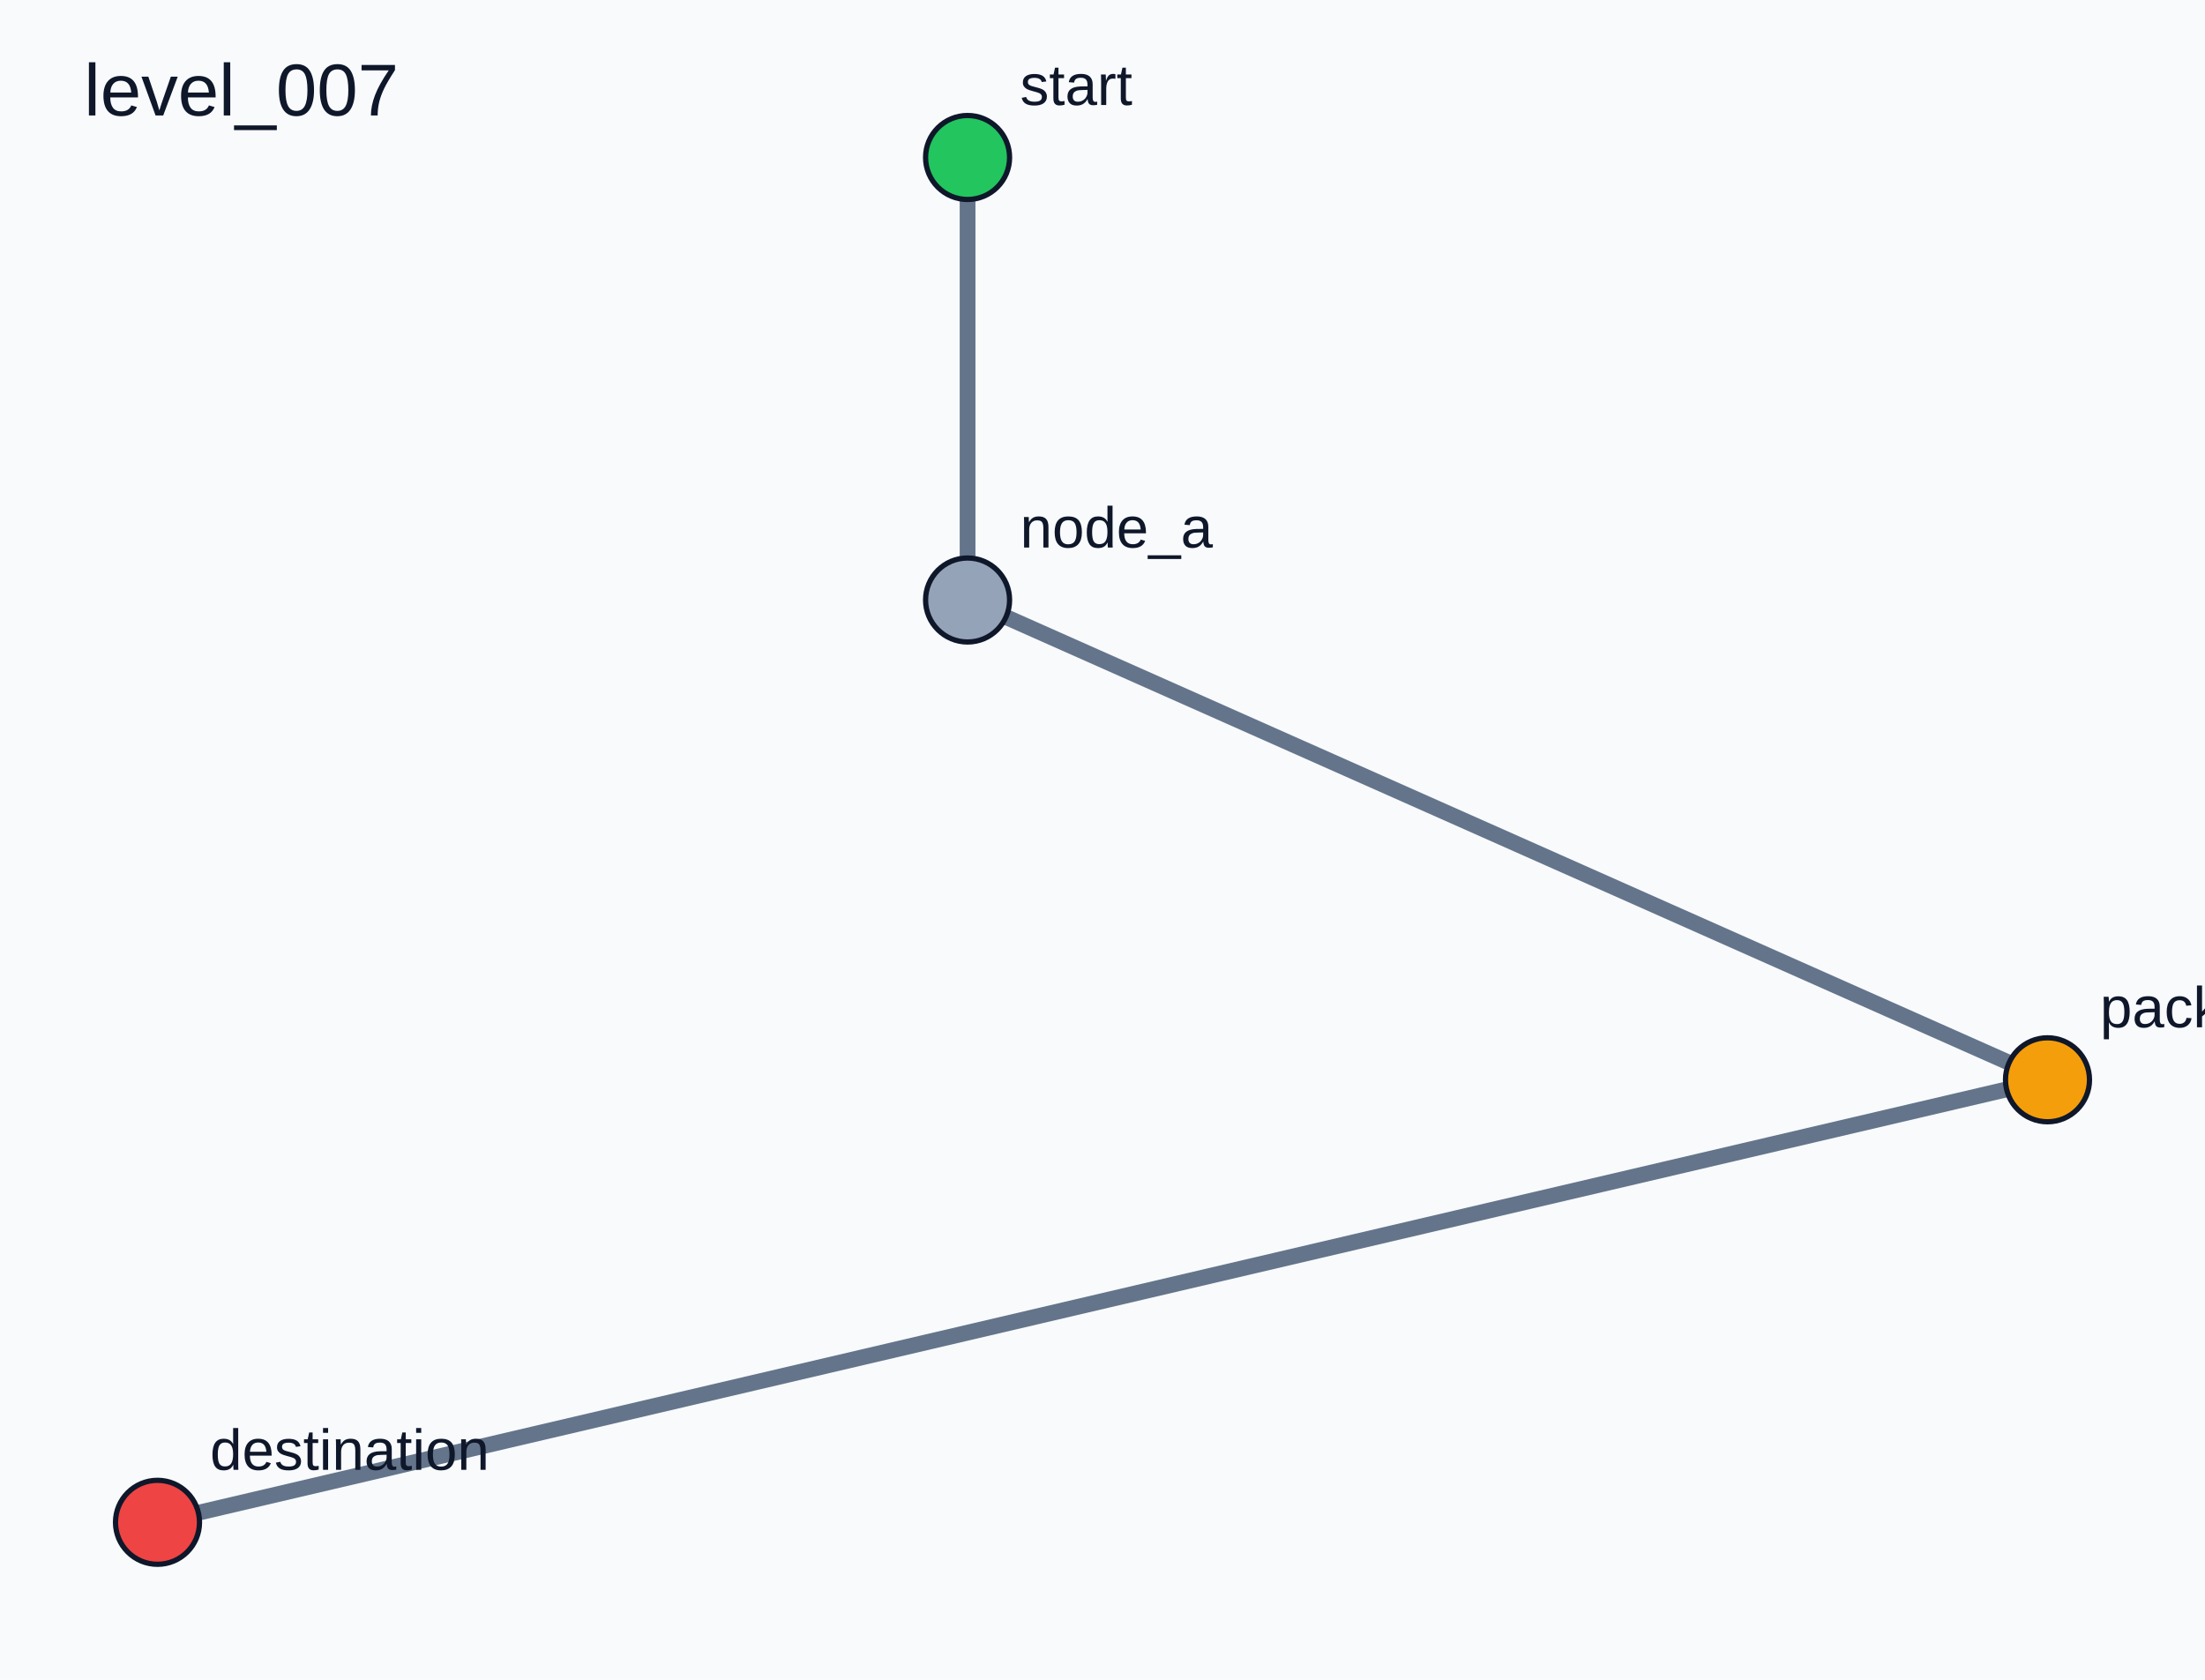
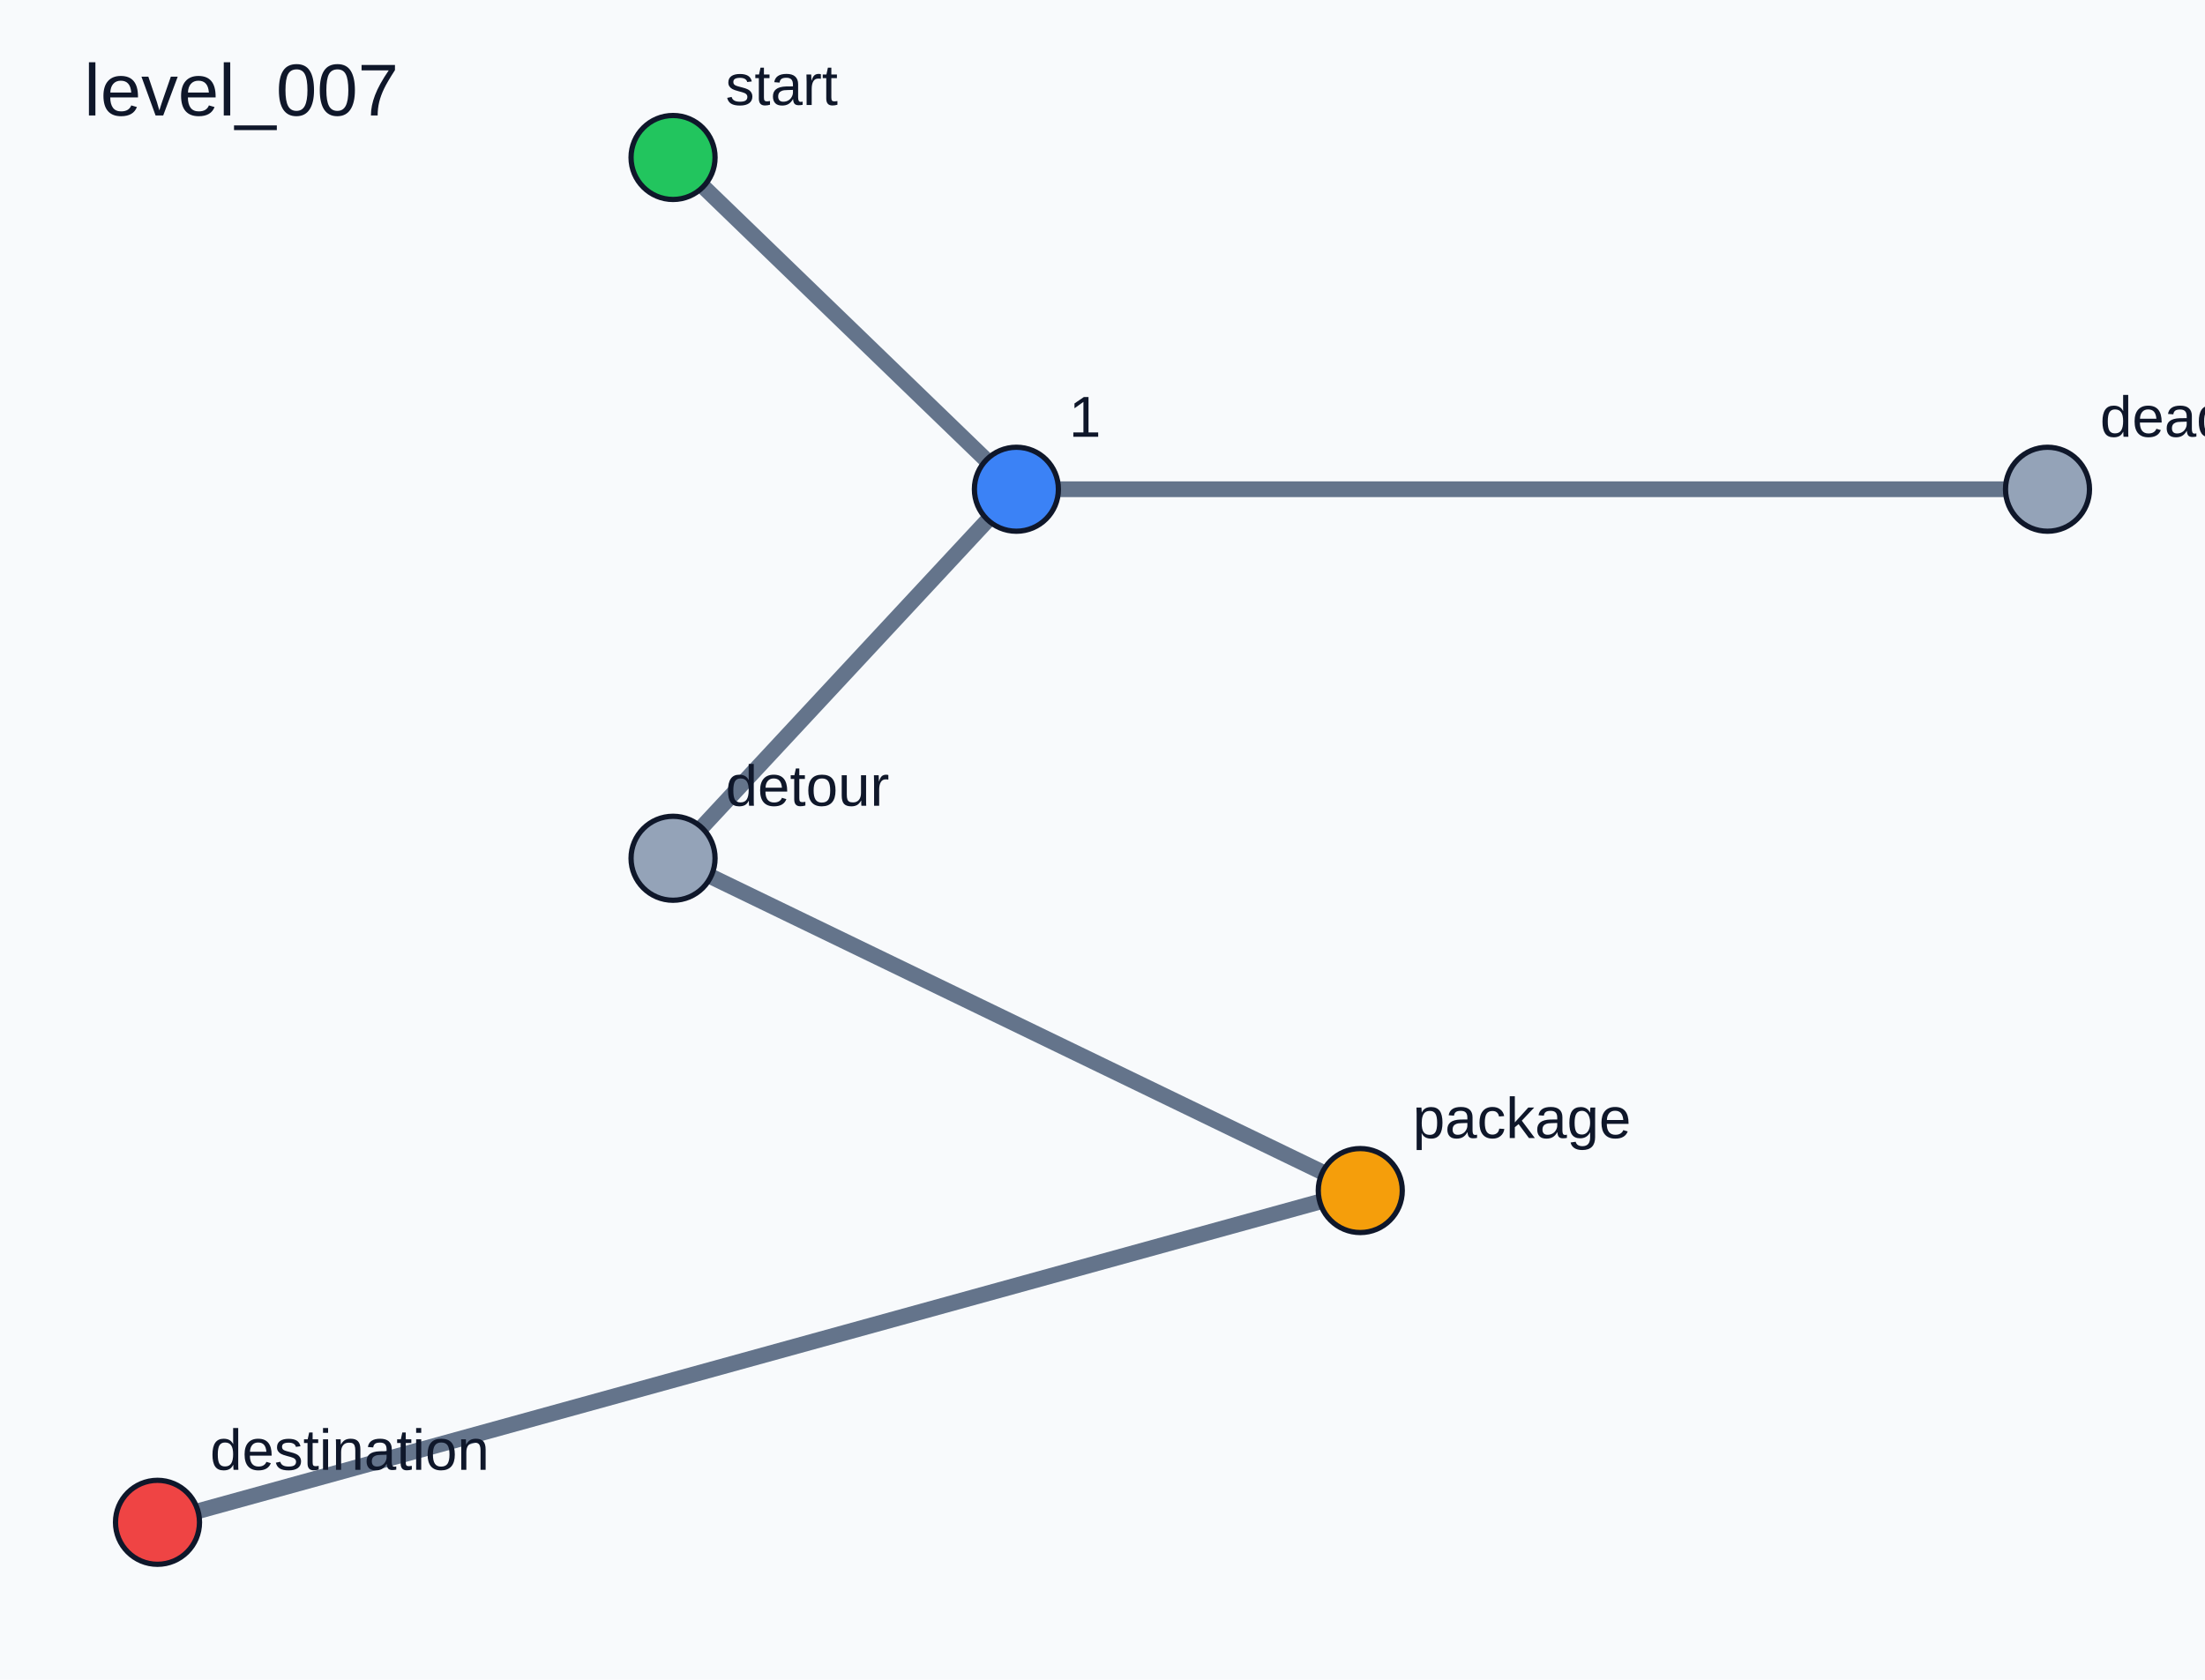
<svg xmlns="http://www.w3.org/2000/svg" width="420" height="320" viewBox="0 0 420 320">
  <rect width="100%" height="100%" fill="#f8fafc" />
  <text x="16" y="22" font-family="Arial" font-size="14" fill="#0f172a">level_007</text>
-   <line x1="184.3" y1="30.0" x2="184.3" y2="114.3" stroke="#64748b" stroke-width="3" />
-   <line x1="184.3" y1="114.3" x2="390.0" y2="205.7" stroke="#64748b" stroke-width="3" />
-   <line x1="390.0" y1="205.7" x2="30.0" y2="290.0" stroke="#64748b" stroke-width="3" />
-   <circle cx="184.3" cy="30.0" r="8" fill="#22c55e" stroke="#0f172a" stroke-width="1" />
-   <text x="194.3" y="20.0" font-family="Arial" font-size="11" fill="#0f172a">start</text>
-   <circle cx="184.3" cy="114.3" r="8" fill="#94a3b8" stroke="#0f172a" stroke-width="1" />
-   <text x="194.3" y="104.3" font-family="Arial" font-size="11" fill="#0f172a">node_a</text>
-   <circle cx="390.0" cy="205.7" r="8" fill="#f59e0b" stroke="#0f172a" stroke-width="1" />
-   <text x="400.0" y="195.7" font-family="Arial" font-size="11" fill="#0f172a">package</text>
+   <line x1="128.2" y1="30.0" x2="193.6" y2="93.2" stroke="#64748b" stroke-width="3" />
+   <line x1="193.6" y1="93.2" x2="390.0" y2="93.2" stroke="#64748b" stroke-width="3" />
+   <line x1="193.6" y1="93.2" x2="128.2" y2="163.5" stroke="#64748b" stroke-width="3" />
+   <line x1="128.2" y1="163.5" x2="259.1" y2="226.8" stroke="#64748b" stroke-width="3" />
+   <line x1="259.1" y1="226.8" x2="30.0" y2="290.0" stroke="#64748b" stroke-width="3" />
+   <circle cx="128.2" cy="30.0" r="8" fill="#22c55e" stroke="#0f172a" stroke-width="1" />
+   <text x="138.2" y="20.0" font-family="Arial" font-size="11" fill="#0f172a">start</text>
+   <circle cx="193.6" cy="93.2" r="8" fill="#3b82f6" stroke="#0f172a" stroke-width="1" />
+   <text x="203.6" y="83.2" font-family="Arial" font-size="11" fill="#0f172a">1</text>
+   <circle cx="128.2" cy="163.5" r="8" fill="#94a3b8" stroke="#0f172a" stroke-width="1" />
+   <text x="138.2" y="153.5" font-family="Arial" font-size="11" fill="#0f172a">detour</text>
+   <circle cx="259.1" cy="226.8" r="8" fill="#f59e0b" stroke="#0f172a" stroke-width="1" />
+   <text x="269.1" y="216.8" font-family="Arial" font-size="11" fill="#0f172a">package</text>
  <circle cx="30.0" cy="290.0" r="8" fill="#ef4444" stroke="#0f172a" stroke-width="1" />
  <text x="40.0" y="280.0" font-family="Arial" font-size="11" fill="#0f172a">destination</text>
+   <circle cx="390.0" cy="93.2" r="8" fill="#94a3b8" stroke="#0f172a" stroke-width="1" />
+   <text x="400.0" y="83.2" font-family="Arial" font-size="11" fill="#0f172a">dead_end_a</text>
</svg>
